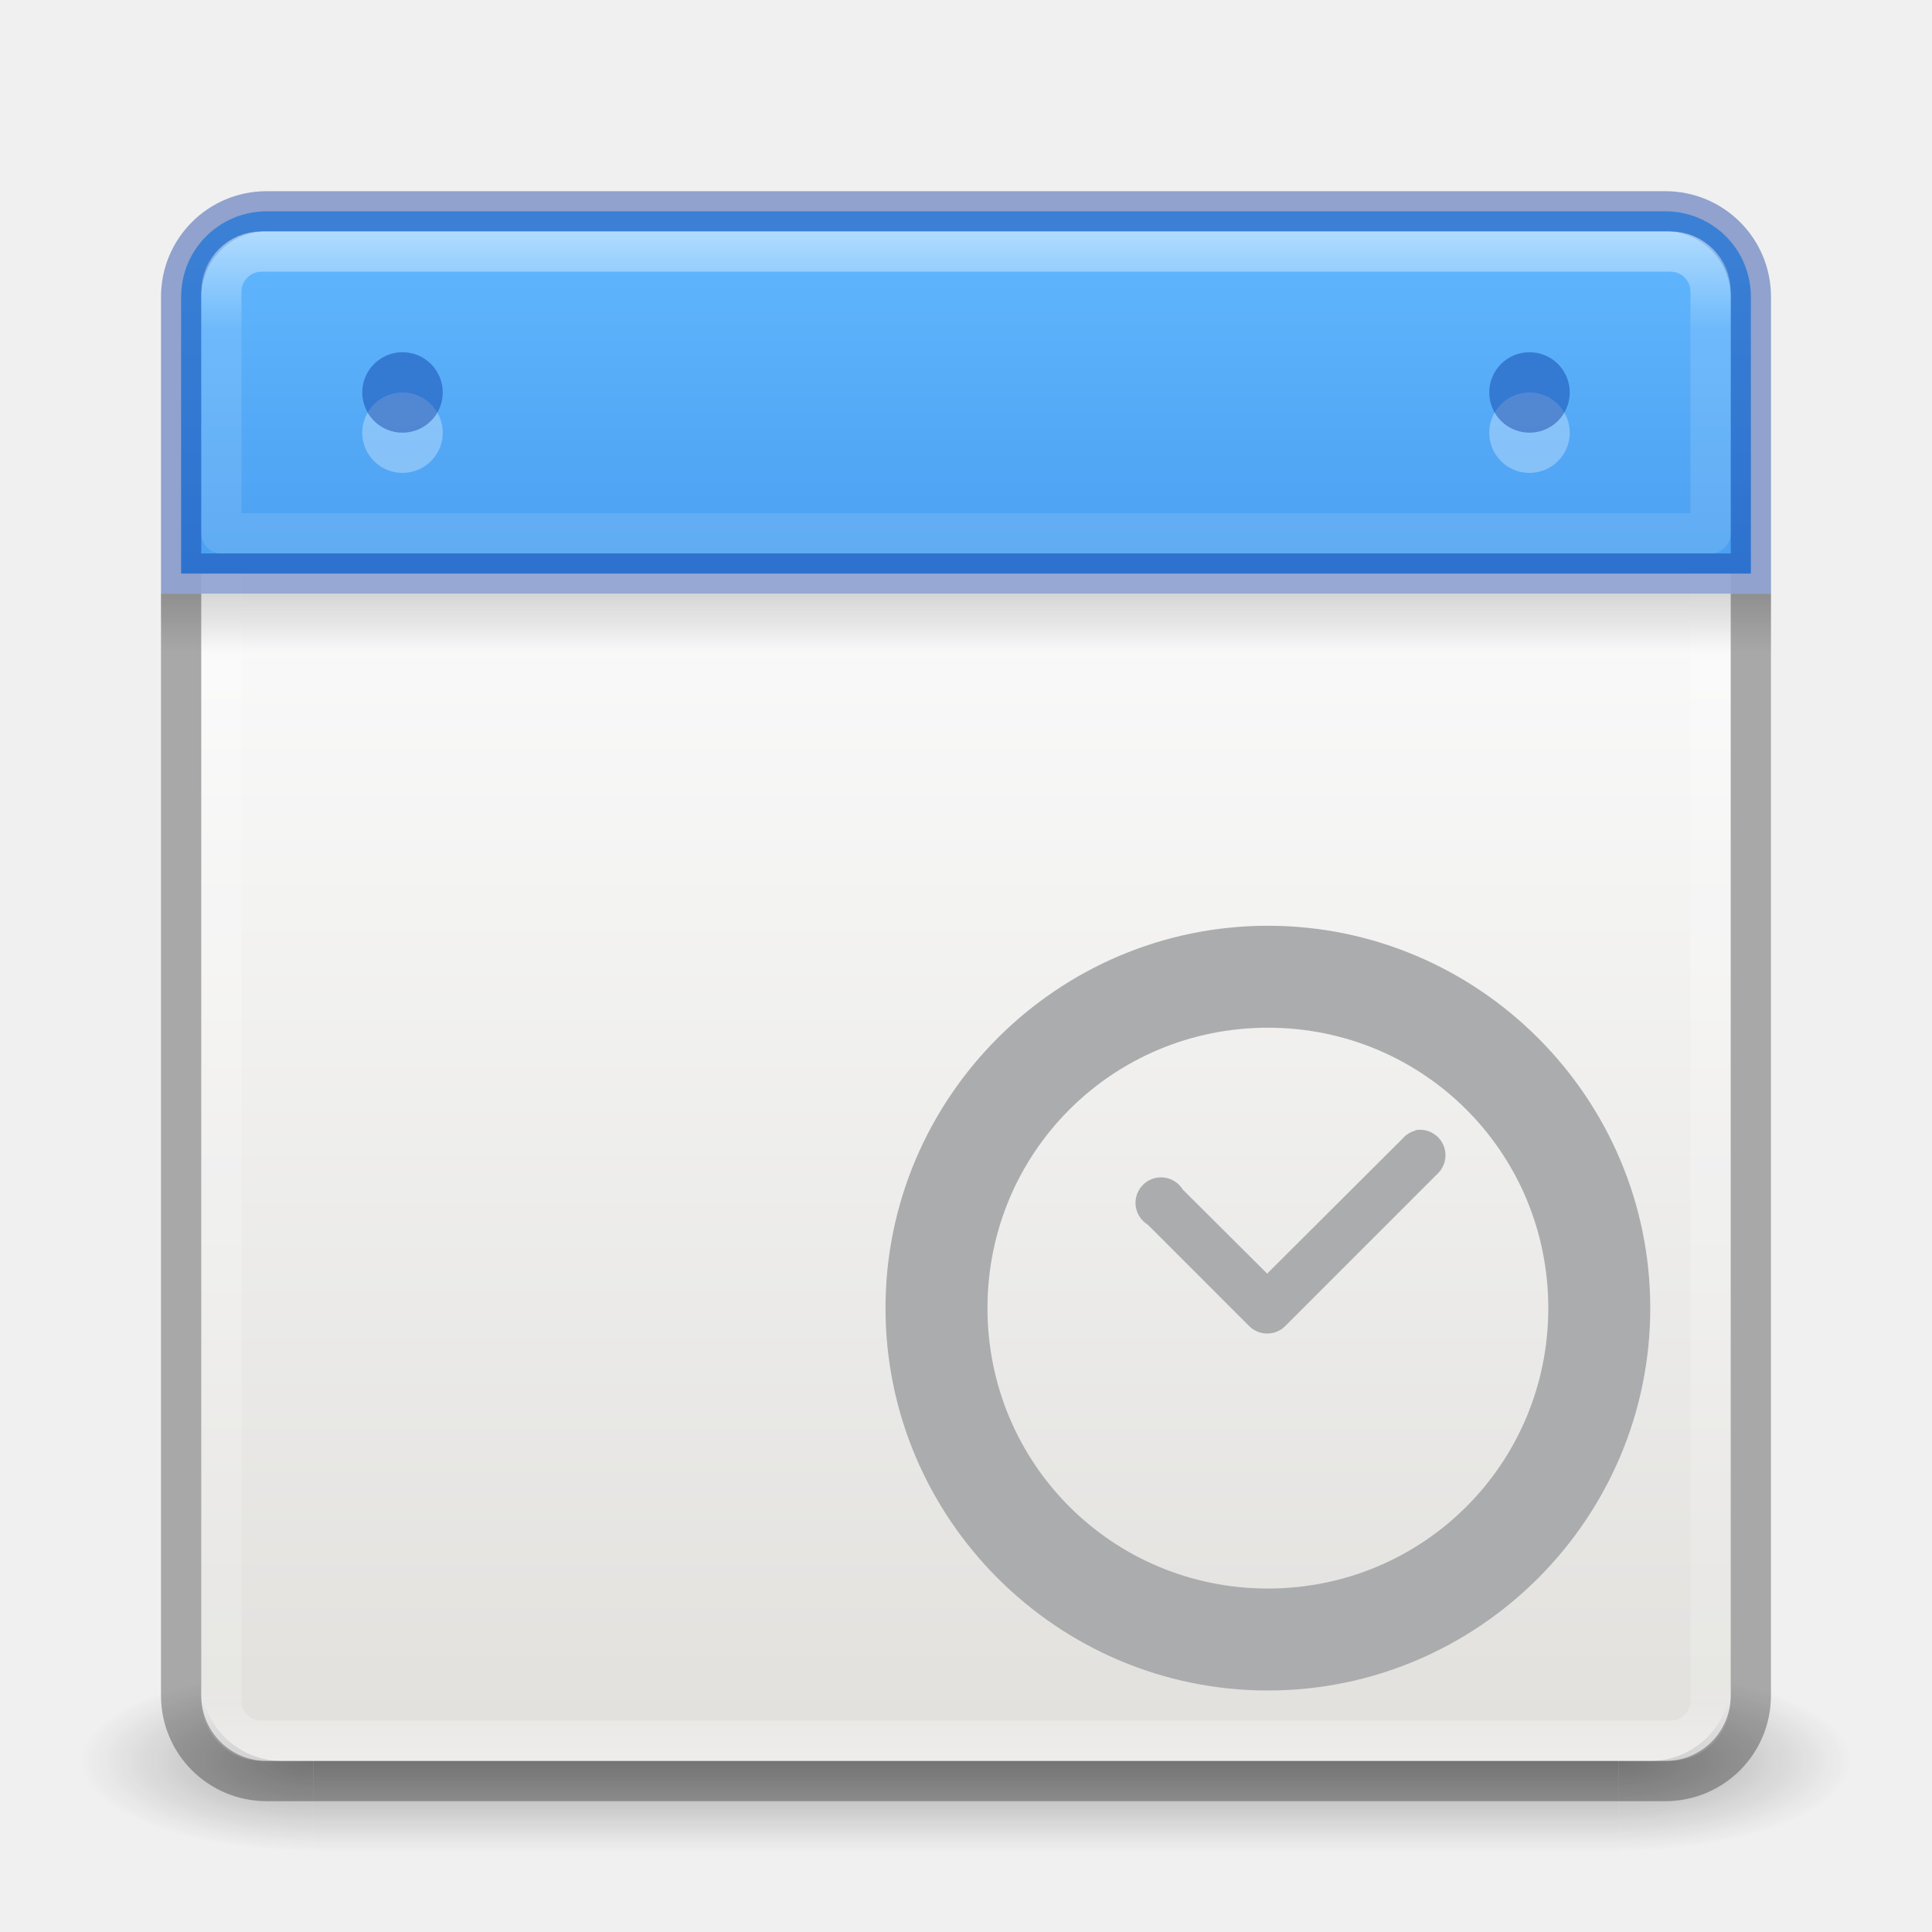
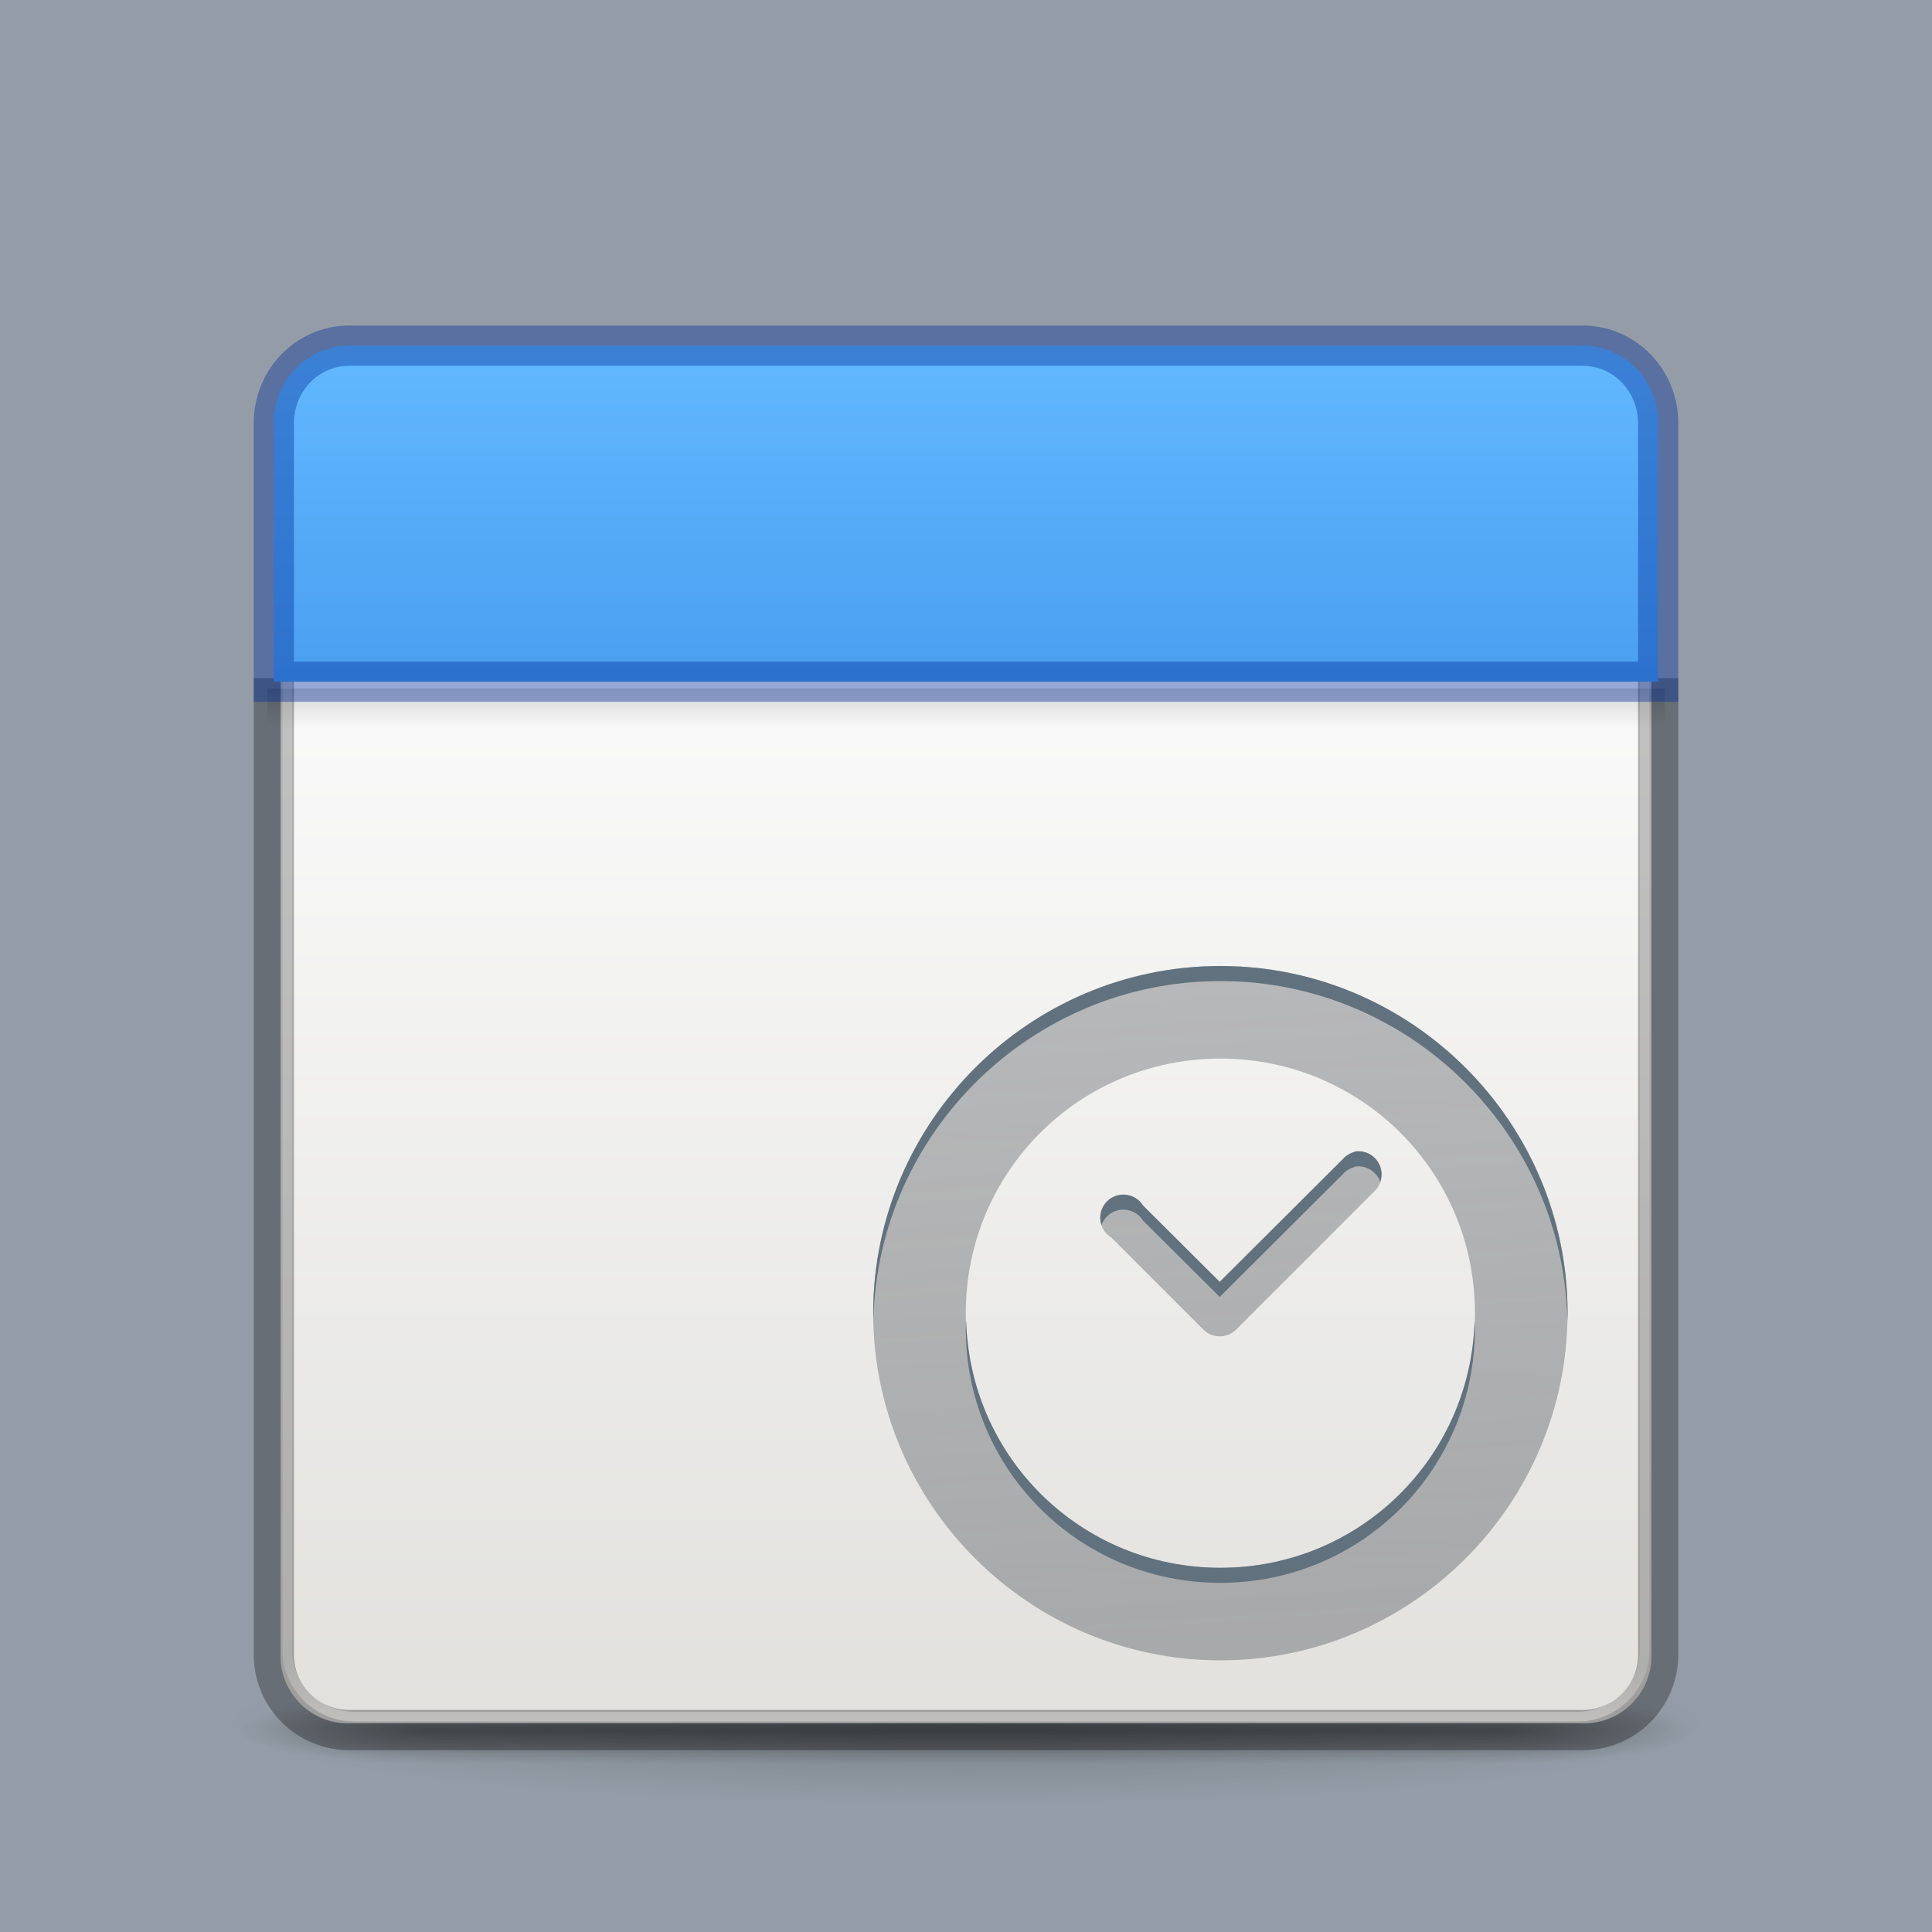
<svg xmlns="http://www.w3.org/2000/svg" xmlns:xlink="http://www.w3.org/1999/xlink" width="48" height="48" viewBox="0 0 48 48" id="svg2" version="1.1">
  <defs id="defs4">
+     <linearGradient id="linearGradient980">
+       <stop id="stop972" style="stop-color:#5fb1f2;stop-opacity:1" offset="0" />
+       <stop id="stop978" style="stop-color:#0c4eb5;stop-opacity:1" offset="1" />
+     </linearGradient>
    <linearGradient id="linearGradient23419">
      <stop id="stop23421" style="stop-color:#000000;stop-opacity:1" offset="0" />
      <stop id="stop23423" style="stop-color:#000000;stop-opacity:0" offset="1" />
    </linearGradient>
+     <linearGradient xlink:href="#linearGradient4806-2-9" id="linearGradient6927" gradientUnits="userSpaceOnUse" gradientTransform="matrix(1.755361,0,0,1.755361,-94.69513,-16.91647)" x1="71.204" y1="15.369" x2="71.204" y2="40.496" />
    <linearGradient id="linearGradient4806-2-9">
      <stop id="stop4808-4-6" style="stop-color:#ffffff;stop-opacity:1" offset="0" />
      <stop id="stop4810-0-9" style="stop-color:#ffffff;stop-opacity:0.235" offset="0.424" />
      <stop id="stop4812-8-7" style="stop-color:#ffffff;stop-opacity:0.157" offset="0.821" />
      <stop id="stop4814-0-7" style="stop-color:#ffffff;stop-opacity:0.392" offset="1" />
    </linearGradient>
-     <linearGradient xlink:href="#linearGradient4806-2-9" id="linearGradient8460" gradientUnits="userSpaceOnUse" gradientTransform="matrix(1.183848,0,0,1.183848,-61.44558,-8.99018)" x1="71.204" y1="15.369" x2="71.204" y2="40.496" />
-     <linearGradient xlink:href="#linearGradient4806-2-9" id="linearGradient8456" gradientUnits="userSpaceOnUse" gradientTransform="matrix(1.347138,0,0,-1.347138,-73.23118,61.54055)" x1="71.204" y1="15.369" x2="71.204" y2="40.496" />
-     <linearGradient xlink:href="#linearGradient4251" id="linearGradient8452" gradientUnits="userSpaceOnUse" gradientTransform="matrix(0.3875,0,0,0.3875,-154.2,-83.67496)" x1="304" y1="98" x2="368" y2="210" />
+     <linearGradient xlink:href="#linearGradient4806-2-9" id="linearGradient6923" gradientUnits="userSpaceOnUse" gradientTransform="matrix(1.918651,0,0,-1.918651,-106.4807,85.46685)" x1="71.204" y1="15.369" x2="71.204" y2="40.496" />
+     <linearGradient xlink:href="#linearGradient4251" id="linearGradient6919" gradientUnits="userSpaceOnUse" gradientTransform="matrix(0.5625,0,0,0.5625,-221,-118.625)" x1="304" y1="98" x2="368" y2="210" />
    <linearGradient id="linearGradient4251">
      <stop id="stop4259" offset="0" style="stop-color:#cccccc;stop-opacity:1" />
      <stop style="stop-color:#f4f4f4;stop-opacity:1" offset="0.52" id="stop6460" />
      <stop style="stop-color:#c1c1c1;stop-opacity:1" offset="1" id="stop4183" />
    </linearGradient>
-     <linearGradient xlink:href="#linearGradient4806-2-9" id="linearGradient8448" gradientUnits="userSpaceOnUse" gradientTransform="matrix(1.592072,0,0,1.592072,-90.90958,-20.3661)" x1="71.204" y1="15.369" x2="71.204" y2="40.496" />
-     <linearGradient xlink:href="#linearGradient4140" id="linearGradient8444" gradientUnits="userSpaceOnUse" gradientTransform="matrix(0.6949152,0,0,0.6949152,-131.3136,-101.0847)" x1="196" y1="152" x2="252" y2="208" />
+     <linearGradient x1="71.204" y1="15.369" x2="71.204" y2="40.496" id="linearGradient3293" xlink:href="#linearGradient4806-2-9" gradientUnits="userSpaceOnUse" gradientTransform="matrix(2.326875,0,0,2.326875,-135.9447,-32.84278)" />
+     <linearGradient xlink:href="#linearGradient4140" id="linearGradient6915" x1="196" y1="152" x2="252" y2="208" gradientUnits="userSpaceOnUse" gradientTransform="translate(-191.5,-148)" />
    <linearGradient id="linearGradient4140">
      <stop id="stop4142" offset="0" style="stop-color:#f9c440;stop-opacity:1" />
      <stop style="stop-color:#fff394;stop-opacity:1" offset="0.502" id="stop5784" />
      <stop id="stop4144" offset="1" style="stop-color:#f9c440;stop-opacity:1" />
    </linearGradient>
-     <radialGradient gradientTransform="matrix(0.2549024,0,0,0.08762273,-1.27539,25.1859)" gradientUnits="userSpaceOnUse" xlink:href="#linearGradient23419" id="radialGradient3018" fy="186.171" fx="99.157" r="62.769" cy="186.171" cx="99.157" />
-     <linearGradient id="linearGradient3924-1">
-       <stop offset="0" style="stop-color:#ffffff;stop-opacity:1" id="stop3926-3" />
-       <stop offset="0.063" style="stop-color:#ffffff;stop-opacity:0.235" id="stop3928-91" />
-       <stop offset="0.951" style="stop-color:#ffffff;stop-opacity:0.157" id="stop3930-6" />
-       <stop offset="1" style="stop-color:#ffffff;stop-opacity:0.392" id="stop3932-6" />
+     <radialGradient xlink:href="#linearGradient23419" id="radialGradient3300-9" gradientUnits="userSpaceOnUse" gradientTransform="matrix(0.3823536,7.5555777e-8,-1.8372241e-8,0.1115198,-5.925427,36.33585)" cx="99.189" cy="185.297" fx="99.189" fy="185.297" r="62.769" />
+     <radialGradient xlink:href="#linearGradient23419" id="radialGradient4192" gradientUnits="userSpaceOnUse" gradientTransform="matrix(0.2549024,5.3967361e-8,-1.2248161e-8,0.07965545,6.716382,44.24067)" cx="99.189" cy="185.297" fx="99.189" fy="185.297" r="62.769" />
+     <linearGradient id="linearGradient4658">
+       <stop offset="0" style="stop-color:#fafafa;stop-opacity:1;" id="stop4660" />
+       <stop offset="1" style="stop-color:#e2e1de;stop-opacity:1;" id="stop4662" />
    </linearGradient>
-     <radialGradient gradientTransform="matrix(2.003784,0,0,1.4,27.98813,-17.4)" gradientUnits="userSpaceOnUse" xlink:href="#linearGradient3688-166-749" id="radialGradient3013" fy="43.5" fx="4.993" r="2.5" cy="43.5" cx="4.993" />
-     <linearGradient id="linearGradient3688-166-749">
-       <stop offset="0" style="stop-color:#181818;stop-opacity:1" id="stop2883" />
-       <stop offset="1" style="stop-color:#181818;stop-opacity:0" id="stop2885" />
+     <radialGradient gradientTransform="matrix(2.003784,0,0,1.4,27.98813,-17.4)" gradientUnits="userSpaceOnUse" xlink:href="#linearGradient3688-166-749-4-0-3-8-1" id="radialGradient3337-2-2-8" fy="43.5" fx="4.993" r="2.5" cy="43.5" cx="4.993" />
+     <linearGradient id="linearGradient3688-166-749-4-0-3-8-1">
+       <stop offset="0" style="stop-color:#181818;stop-opacity:1" id="stop2883-4-0-1-8-1" />
+       <stop offset="1" style="stop-color:#181818;stop-opacity:0" id="stop2885-9-2-9-6-6" />
    </linearGradient>
-     <radialGradient gradientTransform="matrix(2.003784,0,0,1.4,-20.01187,-104.4)" gradientUnits="userSpaceOnUse" xlink:href="#linearGradient3688-166-749" id="radialGradient3015" fy="43.5" fx="4.993" r="2.5" cy="43.5" cx="4.993" />
-     <linearGradient id="linearGradient3702-501-757">
-       <stop offset="0" style="stop-color:#181818;stop-opacity:0" id="stop2895" />
-       <stop offset="0.5" style="stop-color:#181818;stop-opacity:1" id="stop2897" />
-       <stop offset="1" style="stop-color:#181818;stop-opacity:0" id="stop2899" />
+     <radialGradient gradientTransform="matrix(2.003784,0,0,1.4,-20.01187,-104.4)" gradientUnits="userSpaceOnUse" xlink:href="#linearGradient3688-166-749-4-0-3-8-1" id="radialGradient3339-1-4-96" fy="43.5" fx="4.993" r="2.5" cy="43.5" cx="4.993" />
+     <linearGradient id="linearGradient3702-501-757-8-4-1-1-4">
+       <stop offset="0" style="stop-color:#181818;stop-opacity:0" id="stop2895-8-9-9-1-7" />
+       <stop offset="0.5" style="stop-color:#181818;stop-opacity:1" id="stop2897-7-8-7-7-6" />
+       <stop offset="1" style="stop-color:#181818;stop-opacity:0" id="stop2899-4-5-1-5-0" />
    </linearGradient>
-     <linearGradient gradientUnits="userSpaceOnUse" xlink:href="#linearGradient3702-501-757" id="linearGradient3109" y2="39.999" x2="25.058" y1="47.028" x1="25.058" />
+     <linearGradient gradientUnits="userSpaceOnUse" xlink:href="#linearGradient3702-501-757-8-4-1-1-4" id="linearGradient5515" y2="39.999" x2="25.058" y1="47.028" x1="25.058" />
+     <linearGradient id="linearGradient3924-2-2-5-8-0">
+       <stop id="stop3926-9-4-9-6-6" style="stop-color:#ffffff;stop-opacity:1" offset="0" />
+       <stop id="stop3928-9-8-6-5-1" style="stop-color:#ffffff;stop-opacity:0.235" offset="0.063" />
+       <stop id="stop3930-3-5-1-7-98" style="stop-color:#ffffff;stop-opacity:0.157" offset="0.951" />
+       <stop id="stop3932-8-0-4-8-60" style="stop-color:#ffffff;stop-opacity:0.392" offset="1" />
+     </linearGradient>
+     <linearGradient y2="43" x2="24" y1="5" x1="24" gradientTransform="matrix(2.864865,0,0,2.864865,-4.756751,-3.756748)" gradientUnits="userSpaceOnUse" id="linearGradient3681" xlink:href="#linearGradient3924-2-2-5-8-0" />
+     <linearGradient y2="43" x2="24" y1="5" x1="24" gradientTransform="matrix(2.864865,0,0,2.864865,-114.7567,12.24325)" gradientUnits="userSpaceOnUse" id="linearGradient3681-6" xlink:href="#linearGradient3924-2-2-5-8-0" />
    <linearGradient id="linearGradient3242-7-3-8-0-4-58-06">
      <stop offset="0" style="stop-color:#8cd5ff;stop-opacity:1" id="stop3244-5-8-5-6-4-3-8" />
      <stop offset="0.262" style="stop-color:#64baff;stop-opacity:1" id="stop3246-9-5-1-5-3-0-7" />
      <stop offset="0.661" style="stop-color:#3689e6;stop-opacity:1" id="stop3248-7-2-0-7-5-35-9" />
      <stop offset="1" style="stop-color:#0d52bf;stop-opacity:1" id="stop3250-8-2-8-5-6-40-4" />
    </linearGradient>
-     <linearGradient gradientTransform="translate(4e-6,0.7500062)" gradientUnits="userSpaceOnUse" xlink:href="#linearGradient3924-1" id="linearGradient3991" y2="43" x2="24" y1="5" x1="24" />
-     <linearGradient gradientTransform="matrix(0.7090909,0,0,0.7090909,1.309104,2.059092)" gradientUnits="userSpaceOnUse" xlink:href="#linearGradient3242-7-3-8-0-4-58-06" id="linearGradient4036" y2="48.934" x2="24.17" y1="-12.242" x1="24.17" />
-     <linearGradient gradientTransform="matrix(1,0,0,0.375,1.801756e-6,8.750001)" gradientUnits="userSpaceOnUse" xlink:href="#linearGradient23419" id="linearGradient4043" y2="19.963" x2="23.954" y1="15.999" x1="23.954" />
-     <linearGradient gradientTransform="matrix(0.8915399,0,0,0.8548797,2.603044,1.416539)" gradientUnits="userSpaceOnUse" xlink:href="#linearGradient4658-9" id="linearGradient4046-7" y2="48.396" x2="25.132" y1="15.5" x1="25.132" />
-     <linearGradient id="linearGradient4658-9">
-       <stop offset="0" style="stop-color:#fafafa;stop-opacity:1" id="stop4660-7" />
-       <stop offset="1" style="stop-color:#e2e1de;stop-opacity:1" id="stop4662-3" />
+     <linearGradient y2="48.396" x2="25.132" y1="15.5" x1="25.132" gradientTransform="matrix(2.580773,0,0,2.474652,2.061443,-1.133976)" gradientUnits="userSpaceOnUse" id="linearGradient4556-9" xlink:href="#linearGradient4658" />
+     <linearGradient gradientUnits="userSpaceOnUse" y2="48.934" x2="24.17" y1="-12.242" x1="24.17" id="linearGradient4654" xlink:href="#linearGradient3242-7-3-8-0-4-58-06" gradientTransform="matrix(2,0,0,2,0,1)" />
+     <linearGradient y2="19.963" x2="23.954" y1="15.999" x1="23.954" gradientTransform="matrix(2.8,0,0,1,-3.199997,21)" gradientUnits="userSpaceOnUse" id="linearGradient4656" xlink:href="#linearGradient23419" />
+     <linearGradient x1="302.857" y1="366.648" x2="302.857" y2="609.505" id="linearGradient3128" xlink:href="#linearGradient5048" gradientUnits="userSpaceOnUse" gradientTransform="matrix(0.09153846,0,0,0.02058823,-1.084616,49.45142)" />
+     <linearGradient id="linearGradient5048">
+       <stop id="stop5050" style="stop-color:#000000;stop-opacity:0" offset="0" />
+       <stop id="stop5056" style="stop-color:#000000;stop-opacity:1" offset="0.5" />
+       <stop id="stop5052" style="stop-color:#000000;stop-opacity:0" offset="1" />
    </linearGradient>
-     <linearGradient gradientTransform="translate(4e-6,0.750006)" gradientUnits="userSpaceOnUse" xlink:href="#linearGradient3924-1" id="linearGradient4100" y2="43" x2="24" y1="5" x1="24" />
+     <radialGradient cx="605.714" cy="486.648" r="117.143" fx="605.714" fy="486.648" id="radialGradient3060" xlink:href="#linearGradient23419" gradientUnits="userSpaceOnUse" gradientTransform="matrix(-0.03132632,0,0,0.02058823,28.77914,49.45142)" />
+     <radialGradient cx="605.714" cy="486.648" r="117.143" fx="605.714" fy="486.648" id="radialGradient3057" xlink:href="#linearGradient23419" gradientUnits="userSpaceOnUse" gradientTransform="matrix(0.03132633,0,0,0.02058823,35.22086,49.45142)" />
+     <linearGradient id="linearGradient3600-9">
+       <stop id="stop3602-3" style="stop-color:#f4f4f4;stop-opacity:1" offset="0" />
+       <stop id="stop3604-7" style="stop-color:#dbdbdb;stop-opacity:1" offset="1" />
+     </linearGradient>
+     <linearGradient x1="25.132" y1="0.985" x2="25.132" y2="47.013" id="linearGradient3054" xlink:href="#linearGradient3600-9" gradientUnits="userSpaceOnUse" gradientTransform="matrix(1.314283,0,0,1.260239,0.4572141,-2.17932)" />
+     <linearGradient id="linearGradient3977-4">
+       <stop id="stop3979-7" style="stop-color:#ffffff;stop-opacity:1" offset="0" />
+       <stop id="stop3981-6" style="stop-color:#ffffff;stop-opacity:0.235" offset="0.012" />
+       <stop id="stop3983-5" style="stop-color:#ffffff;stop-opacity:0.157" offset="0.988" />
+       <stop id="stop3985-6" style="stop-color:#ffffff;stop-opacity:0.392" offset="1" />
+     </linearGradient>
+     <linearGradient x1="24" y1="5.864" x2="24" y2="42.1" id="linearGradient3051" xlink:href="#linearGradient3977-4" gradientUnits="userSpaceOnUse" gradientTransform="matrix(1.216216,0,0,1.540538,2.810818,-6.97295)" />
+     <linearGradient id="linearGradient3104-6">
+       <stop id="stop3106-3" style="stop-color:#000000;stop-opacity:0.318" offset="0" />
+       <stop id="stop3108-9" style="stop-color:#000000;stop-opacity:0.24" offset="1" />
+     </linearGradient>
+     <linearGradient x1="-51.786" y1="50.786" x2="-51.786" y2="2.906" id="linearGradient3048" xlink:href="#linearGradient3104-6" gradientUnits="userSpaceOnUse" gradientTransform="matrix(1.084352,0,0,1.199737,79.55086,-4.16286)" />
+     <radialGradient gradientTransform="matrix(2.003784,0,0,1.4,27.98813,-17.4)" gradientUnits="userSpaceOnUse" xlink:href="#linearGradient3688-166-749-4-0-3-8-1" id="radialGradient4093" fy="43.5" fx="4.993" r="2.5" cy="43.5" cx="4.993" />
+     <radialGradient gradientTransform="matrix(2.003784,0,0,1.4,-20.01187,-104.4)" gradientUnits="userSpaceOnUse" xlink:href="#linearGradient3688-166-749-4-0-3-8-1" id="radialGradient4095" fy="43.5" fx="4.993" r="2.5" cy="43.5" cx="4.993" />
+     <linearGradient gradientUnits="userSpaceOnUse" xlink:href="#linearGradient3702-501-757-8-4-1-1-4" id="linearGradient4097" y2="39.999" x2="25.058" y1="47.028" x1="25.058" />
+     <linearGradient id="linearGradient3242-7-3-8-0-4-58-06-3">
+       <stop offset="0" style="stop-color:#cdf87e;stop-opacity:1" id="stop3244-5-8-5-6-4-3-8-6" />
+       <stop offset="0.262" style="stop-color:#a2e34f;stop-opacity:1" id="stop3246-9-5-1-5-3-0-7-7" />
+       <stop offset="0.661" style="stop-color:#68b723;stop-opacity:1" id="stop3248-7-2-0-7-5-35-9-5" />
+       <stop offset="1" style="stop-color:#1d7e0d;stop-opacity:1" id="stop3250-8-2-8-5-6-40-4-3" />
+     </linearGradient>
+     <linearGradient gradientTransform="matrix(0.9115263,0,0,0.9115263,2.123368,83.9096)" gradientUnits="userSpaceOnUse" xlink:href="#linearGradient3924-2-2-5-8-0" id="linearGradient3202" y2="43" x2="24" y1="5" x1="24" />
+     <radialGradient gradientTransform="matrix(0.5197191,0,0,0.05669664,26.09383,117.5171)" gradientUnits="userSpaceOnUse" xlink:href="#linearGradient23419" id="radialGradient3213" fy="93.468" fx="-4.029" r="35.338" cy="93.468" cx="-4.029" />
+     <linearGradient gradientTransform="matrix(0.6253513,0,0,0.6421643,3.988756,85.69873)" gradientUnits="userSpaceOnUse" xlink:href="#linearGradient3242-7-3-8-0-4-58-06" id="linearGradient3278" y2="48.934" x2="24.17" y1="-12.242" x1="24.17" />
+     <linearGradient gradientTransform="matrix(0.8682062,0,0,0.2504441,3.163051,93.09646)" gradientUnits="userSpaceOnUse" xlink:href="#linearGradient23419" id="linearGradient3285" y2="19.963" x2="23.954" y1="15.999" x1="23.954" />
+     <linearGradient gradientTransform="matrix(0.7913522,0,0,0.7588117,5.007547,85.50671)" gradientUnits="userSpaceOnUse" xlink:href="#linearGradient4658" id="linearGradient3288-4" y2="48.396" x2="25.132" y1="15.5" x1="25.132" />
+     <linearGradient gradientTransform="matrix(2.72973,0,0,2.72973,5.743176,1.689896)" gradientUnits="userSpaceOnUse" xlink:href="#linearGradient3924-2-2-5-8-0" id="linearGradient4108" y2="43" x2="24" y1="5" x1="24" />
+     <linearGradient gradientTransform="matrix(0.6539941,0,0,0.6539941,0.3041403,97.64828)" gradientUnits="userSpaceOnUse" xlink:href="#linearGradient3924-2-2-5-8-0" id="linearGradient4148" y2="43" x2="24" y1="5" x1="24" />
+     <linearGradient xlink:href="#linearGradient3242-7-3-8-0-4-58-06" id="linearGradient1408" gradientUnits="userSpaceOnUse" gradientTransform="matrix(0.4486717,0,0,0.4607346,1.642504,98.93192)" x1="24.17" y1="-12.242" x2="24.17" y2="48.934" />
+     <mask maskUnits="userSpaceOnUse" id="mask1404">
+       <path style="color:#000000;display:inline;overflow:visible;visibility:visible;fill:url(#linearGradient1408);fill-opacity:1;fill-rule:nonzero;stroke:none;stroke-width:0.24;marker:none;enable-background:accumulate" id="path1406" d="m 5.008,101.005 c -0.746,0 -1.346,0.616 -1.346,1.382 v 4.607 H 28.338 v -4.607 c 0,-0.766 -0.6,-1.382 -1.346,-1.382 z" />
+     </mask>
+     <linearGradient gradientTransform="matrix(1.224045,0,0,1.224045,-804.0444,129.7049)" xlink:href="#linearGradient980-9" id="linearGradient955" x1="681.898" y1="-1.672" x2="680.5" y2="-23" gradientUnits="userSpaceOnUse" />
+     <linearGradient id="linearGradient980-9">
+       <stop id="stop972-2" style="stop-color:#a2a3a5;stop-opacity:1" offset="0" />
+       <stop id="stop978-8" style="stop-color:#abacae;stop-opacity:0.832" offset="1" />
+     </linearGradient>
  </defs>
-   <g transform="matrix(1.157895,0,0,0.6428571,-3.789476,15.78572)" id="g3712-5" style="opacity:0.35">
-     <rect width="5" height="7" x="38" y="40" id="rect2801-3" style="fill:url(#radialGradient3013);fill-opacity:1;stroke:none" />
-     <rect width="5" height="7" x="-10" y="-47" transform="scale(-1)" id="rect3696-6" style="fill:url(#radialGradient3015);fill-opacity:1;stroke:none" />
-     <rect width="28" height="7" x="10" y="40" id="rect3700-4" style="fill:url(#linearGradient3109);fill-opacity:1;stroke:none" />
+   <g id="layer3" transform="translate(0,-80)" style="display:inline">
+     <rect style="opacity:0.532;fill:#445567;fill-opacity:1;fill-rule:evenodd;stroke:none;stroke-width:0.5;stroke-linecap:round;stroke-linejoin:round;stroke-miterlimit:4;stroke-dasharray:none;stroke-dashoffset:0;stroke-opacity:0.589;paint-order:markers fill stroke" id="rect996" width="48" height="48" x="0" y="80" ry="0" />
  </g>
-   <rect width="38" height="38" rx="2" ry="2" x="5" y="5.75" id="rect5505-21" style="color:#000000;display:inline;overflow:visible;visibility:visible;fill:url(#linearGradient4046-7);fill-opacity:1;fill-rule:nonzero;stroke:none;stroke-width:1;marker:none;enable-background:accumulate" />
-   <rect width="37" height="37" rx="1" ry="1" x="5.5" y="6.25" id="rect6741" style="fill:none;stroke:url(#linearGradient3991);stroke-width:1;stroke-linecap:round;stroke-linejoin:round;stroke-miterlimit:4;stroke-dasharray:none;stroke-dashoffset:0;stroke-opacity:1" />
-   <rect width="40" height="1.5" rx="0" ry="0" x="4" y="14.75" id="rect3508" style="display:inline;overflow:visible;visibility:visible;opacity:0.15;fill:url(#linearGradient4043);fill-opacity:1;fill-rule:nonzero;stroke:none;stroke-width:1;marker:none;enable-background:accumulate" />
-   <path d="m 4.5,14.75 v 27.373 c 0,1.179 0.949,2.127 2.127,2.127 h 34.745 c 1.179,0 2.127,-0.949 2.127,-2.127 V 14.75" id="rect4567" style="opacity:0.3;fill:none;stroke:#000000;stroke-width:1;stroke-miterlimit:4;stroke-dasharray:none" />
-   <path d="m 6.627,5.25 c -1.179,0 -2.127,0.949 -2.127,2.127 V 14.25 H 43.5 V 7.377 c 0,-1.179 -0.949,-2.127 -2.127,-2.127 z" id="rect5505-21-3-8-5-2-6-1" style="color:#000000;display:inline;overflow:visible;visibility:visible;fill:url(#linearGradient4036);fill-opacity:1;fill-rule:nonzero;stroke:none;stroke-width:1;marker:none;enable-background:accumulate" />
-   <path d="m 6.627,5.25 c -1.179,0 -2.127,0.949 -2.127,2.127 V 14.25 H 43.5 V 7.377 c 0,-1.179 -0.949,-2.127 -2.127,-2.127 z" id="rect5505-21-3-8-9-1-1-7-8" style="color:#000000;display:inline;overflow:visible;visibility:visible;opacity:0.4;fill:none;stroke:#002e99;stroke-width:1;stroke-linecap:round;stroke-linejoin:miter;stroke-miterlimit:4;stroke-dasharray:none;stroke-dashoffset:0;stroke-opacity:1;marker:none;enable-background:accumulate" />
-   <path d="M 39,10.75 A 1,1 0 1 1 37,10.75 a 1,1 0 1 1 2,0 z" id="path4682-6-3" style="color:#000000;display:inline;overflow:visible;visibility:visible;opacity:0.3;fill:#ffffff;fill-opacity:1;fill-rule:nonzero;stroke:none;stroke-width:1;marker:none;enable-background:accumulate" />
-   <path d="m 39,9.75 a 1,1 0 1 1 -2,0 1,1 0 1 1 2,0 z" id="path4682-6-1-5" style="color:#000000;display:inline;overflow:visible;visibility:visible;opacity:0.4;fill:#002e99;fill-opacity:1;fill-rule:nonzero;stroke:none;stroke-width:1;marker:none;enable-background:accumulate" />
-   <path d="m 6.5,6.25 c -0.554,0 -1,0.446 -1,1 v 6 h 37 v -6 c 0,-0.554 -0.446,-1 -1,-1 z" id="rect6741-1" style="opacity:0.5;fill:none;stroke:url(#linearGradient4100);stroke-width:1;stroke-linecap:round;stroke-linejoin:round;stroke-miterlimit:4;stroke-dasharray:none;stroke-dashoffset:0;stroke-opacity:1" />
-   <path d="m 11,10.75 a 1,1 0 1 1 -2,0 1,1 0 1 1 2,0 z" id="path4682-6-3-8" style="color:#000000;display:inline;overflow:visible;visibility:visible;opacity:0.3;fill:#ffffff;fill-opacity:1;fill-rule:nonzero;stroke:none;stroke-width:1;marker:none;enable-background:accumulate" />
-   <path d="m 11,9.75 a 1,1 0 1 1 -2,0 1,1 0 1 1 2,0 z" id="path4682-6-1-5-0" style="color:#000000;display:inline;overflow:visible;visibility:visible;opacity:0.4;fill:#002e99;fill-opacity:1;fill-rule:nonzero;stroke:none;stroke-width:1;marker:none;enable-background:accumulate" />
-   <g id="g1368" transform="matrix(1.266667,0,0,1.266667,-830.4667,52.13333)" style="color:#000000;fill:#abacae;stroke-width:0.789">
-     <path id="path1366" style="font-weight:400;line-height:normal;font-family:sans-serif;font-variant-ligatures:normal;font-variant-position:normal;font-variant-caps:normal;font-variant-numeric:normal;font-variant-alternates:normal;font-feature-settings:normal;text-indent:0;text-align:start;text-decoration:none;text-decoration-line:none;text-decoration-style:solid;text-decoration-color:#000000;text-transform:none;text-orientation:mixed;white-space:normal;shape-padding:0;overflow:visible;isolation:auto;mix-blend-mode:normal;fill:#abacae;stroke-width:0.789" overflow="visible" font-weight="400" d="m 680.5,-23 c -4.13,0 -7.5,3.37 -7.5,7.5 0,4.13 3.37,7.5 7.5,7.5 4.13,0 7.5,-3.37 7.5,-7.5 0,-4.13 -3.37,-7.5 -7.5,-7.5 z m 0,2 c 3.05,0 5.5,2.45 5.5,5.5 0,3.05 -2.45,5.5 -5.5,5.5 -3.05,0 -5.5,-2.45 -5.5,-5.5 0,-3.05 2.45,-5.5 5.5,-5.5 z m 2.965,2.002 a 0.5,0.5 0 0 0 -0.072,0.008 v 0.008 a 0.5,0.5 0 0 0 -0.25,0.156 l -2.657,2.649 -1.656,-1.649 a 0.5,0.5 0 1 0 -0.687,0.688 l 2,2 a 0.5,0.5 0 0 0 0.687,0 l 3,-3 a 0.5,0.5 0 0 0 -0.365,-0.86 z" />
+   <g id="layer1" transform="translate(0,-80)">
+     <path d="m 42.366,122.816 a 18.366,2.004 0 0 1 -36.732,0 18.366,2.004 0 1 1 36.732,0 z" id="path3041" style="color:#000000;display:inline;overflow:visible;visibility:visible;opacity:0.2;fill:url(#radialGradient3213);fill-opacity:1;fill-rule:nonzero;stroke:none;stroke-width:0.24;marker:none;enable-background:accumulate" />
+     <g transform="matrix(0.9015984,0,0,0.1855143,2.361627,115.099)" id="g2036" style="display:inline;stroke-width:0.717">
+       <g transform="matrix(1.052632,0,0,1.285713,-1.263158,-13.42854)" id="g3712" style="opacity:0.4;stroke-width:0.717">
+         <rect width="5" height="7" x="38" y="40" id="rect2801" style="fill:url(#radialGradient4093);fill-opacity:1;stroke:none;stroke-width:0.717" />
+         <rect width="5" height="7" x="-10" y="-47" transform="scale(-1)" id="rect3696" style="fill:url(#radialGradient4095);fill-opacity:1;stroke:none;stroke-width:0.717" />
+         <rect width="28" height="7" x="10" y="40" id="rect3700" style="fill:url(#linearGradient4097);fill-opacity:1;stroke:none;stroke-width:0.717" />
+       </g>
+     </g>
+     <rect width="34.06" height="34.06" rx="1.67" ry="1.67" x="6.97" y="88.755" id="rect5505-21-3" style="color:#000000;display:inline;overflow:visible;visibility:visible;fill:url(#linearGradient3288-4);fill-opacity:1;fill-rule:nonzero;stroke:none;stroke-width:0.24;marker:none;enable-background:accumulate" />
+     <rect width="34.728" height="1.002" rx="0" ry="0" x="6.636" y="97.104" id="rect3508" style="display:inline;overflow:visible;visibility:visible;opacity:0.15;fill:url(#linearGradient3285);fill-opacity:1;fill-rule:nonzero;stroke:none;stroke-width:0.24;marker:none;enable-background:accumulate" />
+     <path d="m 6.803,96.849 v 24.258 c 0,1.039 0.837,1.876 1.876,1.876 H 39.321 c 1.039,0 1.876,-0.837 1.876,-1.876 V 96.849" id="rect4567" style="opacity:0.3;fill:none;stroke:#000000;stroke-width:1;stroke-miterlimit:4;stroke-dasharray:none" />
+     <rect width="33.726" height="33.726" rx="1.67" ry="1.67" x="7.137" y="88.923" id="rect6741-7" style="fill:none;stroke:url(#linearGradient3202);stroke-width:0.24;stroke-linecap:round;stroke-linejoin:round;stroke-miterlimit:4;stroke-dasharray:none;stroke-dashoffset:0;stroke-opacity:1" />
+     <path d="m 8.679,88.588 c -1.039,0 -1.876,0.859 -1.876,1.926 v 6.422 H 41.197 v -6.422 c 0,-1.067 -0.837,-1.926 -1.876,-1.926 z" id="rect5505-21-3-8-5-2-6-1" style="color:#000000;display:inline;overflow:visible;visibility:visible;fill:url(#linearGradient3278);fill-opacity:1;fill-rule:nonzero;stroke:none;stroke-width:0.24;marker:none;enable-background:accumulate" />
+     <path d="m 8.679,88.588 c -1.039,0 -1.876,0.859 -1.876,1.926 v 6.422 H 41.197 v -6.422 c 0,-1.067 -0.837,-1.926 -1.876,-1.926 z" id="rect5505-21-3-8-9-1-1-7-8" style="color:#000000;display:inline;overflow:visible;visibility:visible;opacity:0.4;fill:none;stroke:#002e99;stroke-width:1;stroke-linecap:round;stroke-linejoin:miter;stroke-miterlimit:4;stroke-dasharray:none;stroke-dashoffset:0;stroke-opacity:1;marker:none;enable-background:accumulate" />
+     <path d="m 5.099,101.245 c -0.664,0 -1.198,0.534 -1.198,1.198 v 4.312 H 28.099 v -4.312 c 0,-0.664 -0.534,-1.198 -1.198,-1.198 z" id="rect6741-7-0" style="opacity:0.5;fill:none;stroke:url(#linearGradient4148);stroke-width:0.717;stroke-linecap:round;stroke-linejoin:round;stroke-miterlimit:4;stroke-dasharray:none;stroke-dashoffset:0;stroke-opacity:1" mask="url(#mask1404)" transform="matrix(1.393784,0,0,1.393784,1.699461,-52.19097)" />
+     <g id="g1454" transform="matrix(3.066667,0,0,3.066667,-1999.867,137.5333)" style="color:#000000;fill:#abacae;stroke-width:0.326" />
+   </g>
+   <g id="layer2" transform="translate(0,-80)">
+     <g id="g7696" transform="matrix(0.9395747,0,0,0.9395747,3.148856,8.584399)" style="stroke-width:1.064">
+       <path d="m 28.918,101.552 c -5.055,0 -9.18,4.125 -9.18,9.18 0,5.055 4.125,9.18 9.18,9.18 5.055,0 9.18,-4.125 9.18,-9.18 0,-5.055 -4.125,-9.18 -9.18,-9.18 z m 0,2.448 c 3.733,0 6.732,2.999 6.732,6.732 0,3.733 -2.999,6.732 -6.732,6.732 -3.733,0 -6.732,-2.999 -6.732,-6.732 0,-3.733 2.999,-6.732 6.732,-6.732 z m 3.629,2.451 a 0.612,0.612 0 0 0 -0.088,0.011 v 0.011 a 0.612,0.612 0 0 0 -0.306,0.191 l -3.252,3.242 -2.027,-2.018 a 0.612,0.612 0 1 0 -0.841,0.842 l 2.448,2.448 a 0.612,0.612 0 0 0 0.841,0 l 3.672,-3.672 a 0.612,0.612 0 0 0 -0.447,-1.053 z" font-weight="400" overflow="visible" style="color:#000000;font-weight:400;line-height:normal;font-family:sans-serif;font-variant-ligatures:normal;font-variant-position:normal;font-variant-caps:normal;font-variant-numeric:normal;font-variant-alternates:normal;font-feature-settings:normal;text-indent:0;text-align:start;text-decoration:none;text-decoration-line:none;text-decoration-style:solid;text-decoration-color:#000000;text-transform:none;text-orientation:mixed;white-space:normal;shape-padding:0;overflow:visible;isolation:auto;mix-blend-mode:normal;fill:url(#linearGradient955);fill-opacity:1;stroke-width:1.064" id="path1452" />
+       <path id="path5255" d="m 28.918,101.552 c -5.055,0 -9.18,4.125 -9.18,9.18 0,0.067 0.003,0.133 0.005,0.199 0.107,-4.963 4.187,-8.981 9.176,-8.981 4.988,0 9.068,4.017 9.176,8.981 0.001,-0.067 0.005,-0.133 0.005,-0.199 0,-5.055 -4.125,-9.18 -9.18,-9.18 z m 3.637,4.898 a 0.612,0.612 0 0 0 -0.008,7.8e-4 0.612,0.612 0 0 0 -0.088,0.009 v 0.011 a 0.612,0.612 0 0 0 -0.306,0.191 l -3.252,3.242 -2.027,-2.018 a 0.612,0.612 0 0 0 -1.099,0.52 0.612,0.612 0 0 1 1.099,-0.121 l 2.027,2.018 3.252,-3.242 a 0.612,0.612 0 0 1 0.306,-0.191 v -0.011 a 0.612,0.612 0 0 1 0.088,-0.009 0.612,0.612 0 0 1 0.6,0.412 0.612,0.612 0 0 0 -0.592,-0.812 z m -10.359,4.482 c -0.002,0.067 -0.01,0.132 -0.01,0.199 0,3.733 2.999,6.732 6.732,6.732 3.733,0 6.732,-2.999 6.732,-6.732 0,-0.068 -0.008,-0.133 -0.01,-0.199 -0.106,3.639 -3.056,6.533 -6.722,6.533 -3.666,0 -6.617,-2.894 -6.722,-6.533 z" style="color:#000000;font-weight:400;line-height:normal;font-family:sans-serif;font-variant-ligatures:normal;font-variant-position:normal;font-variant-caps:normal;font-variant-numeric:normal;font-variant-alternates:normal;font-feature-settings:normal;text-indent:0;text-align:start;text-decoration:none;text-decoration-line:none;text-decoration-style:solid;text-decoration-color:#000000;text-transform:none;text-orientation:mixed;white-space:normal;shape-padding:0;overflow:visible;isolation:auto;mix-blend-mode:normal;fill:#61727e;fill-opacity:1;stroke-width:1.064" />
+     </g>
  </g>
</svg>
